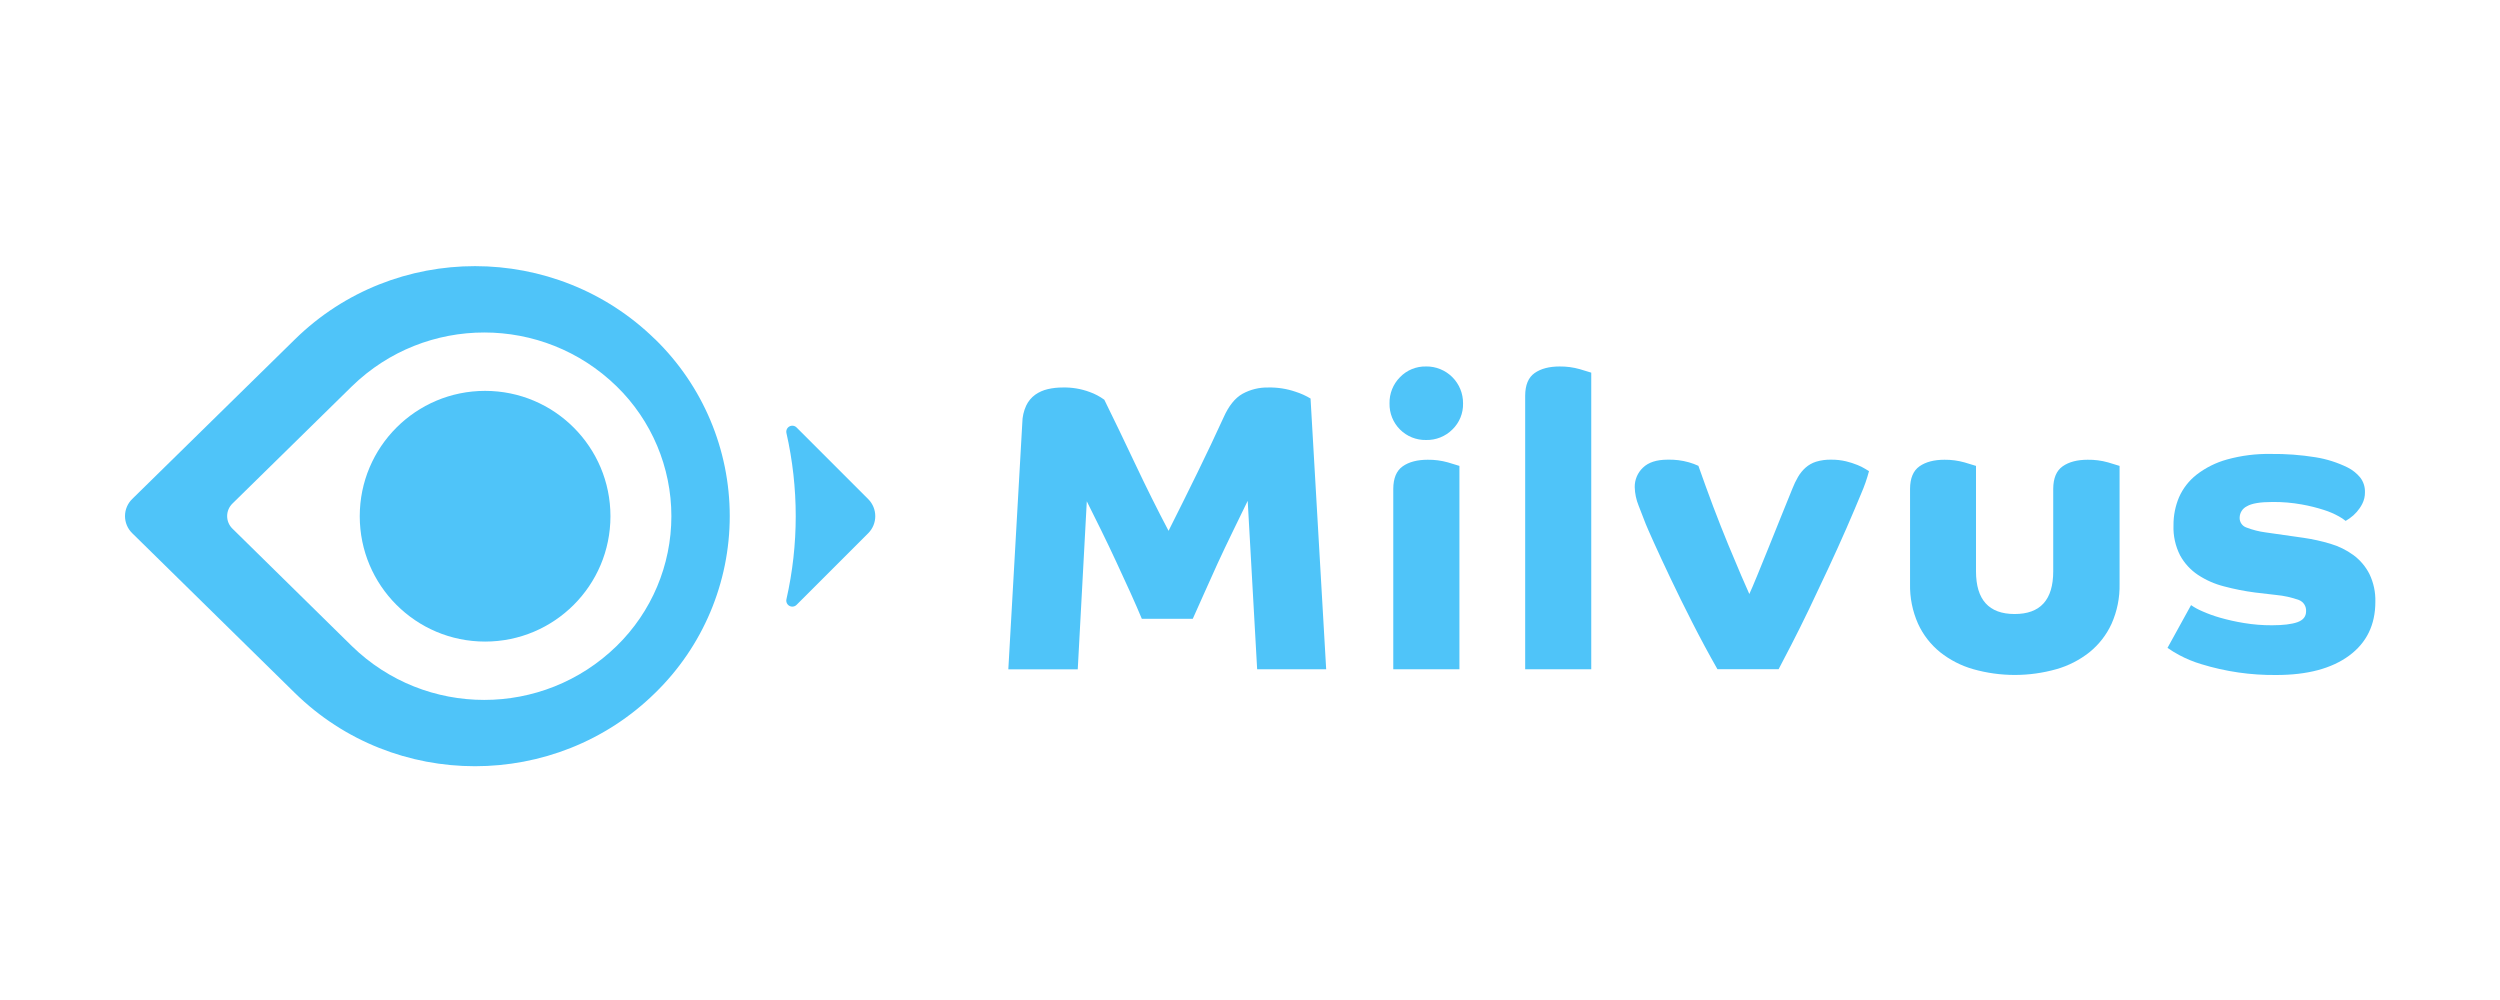
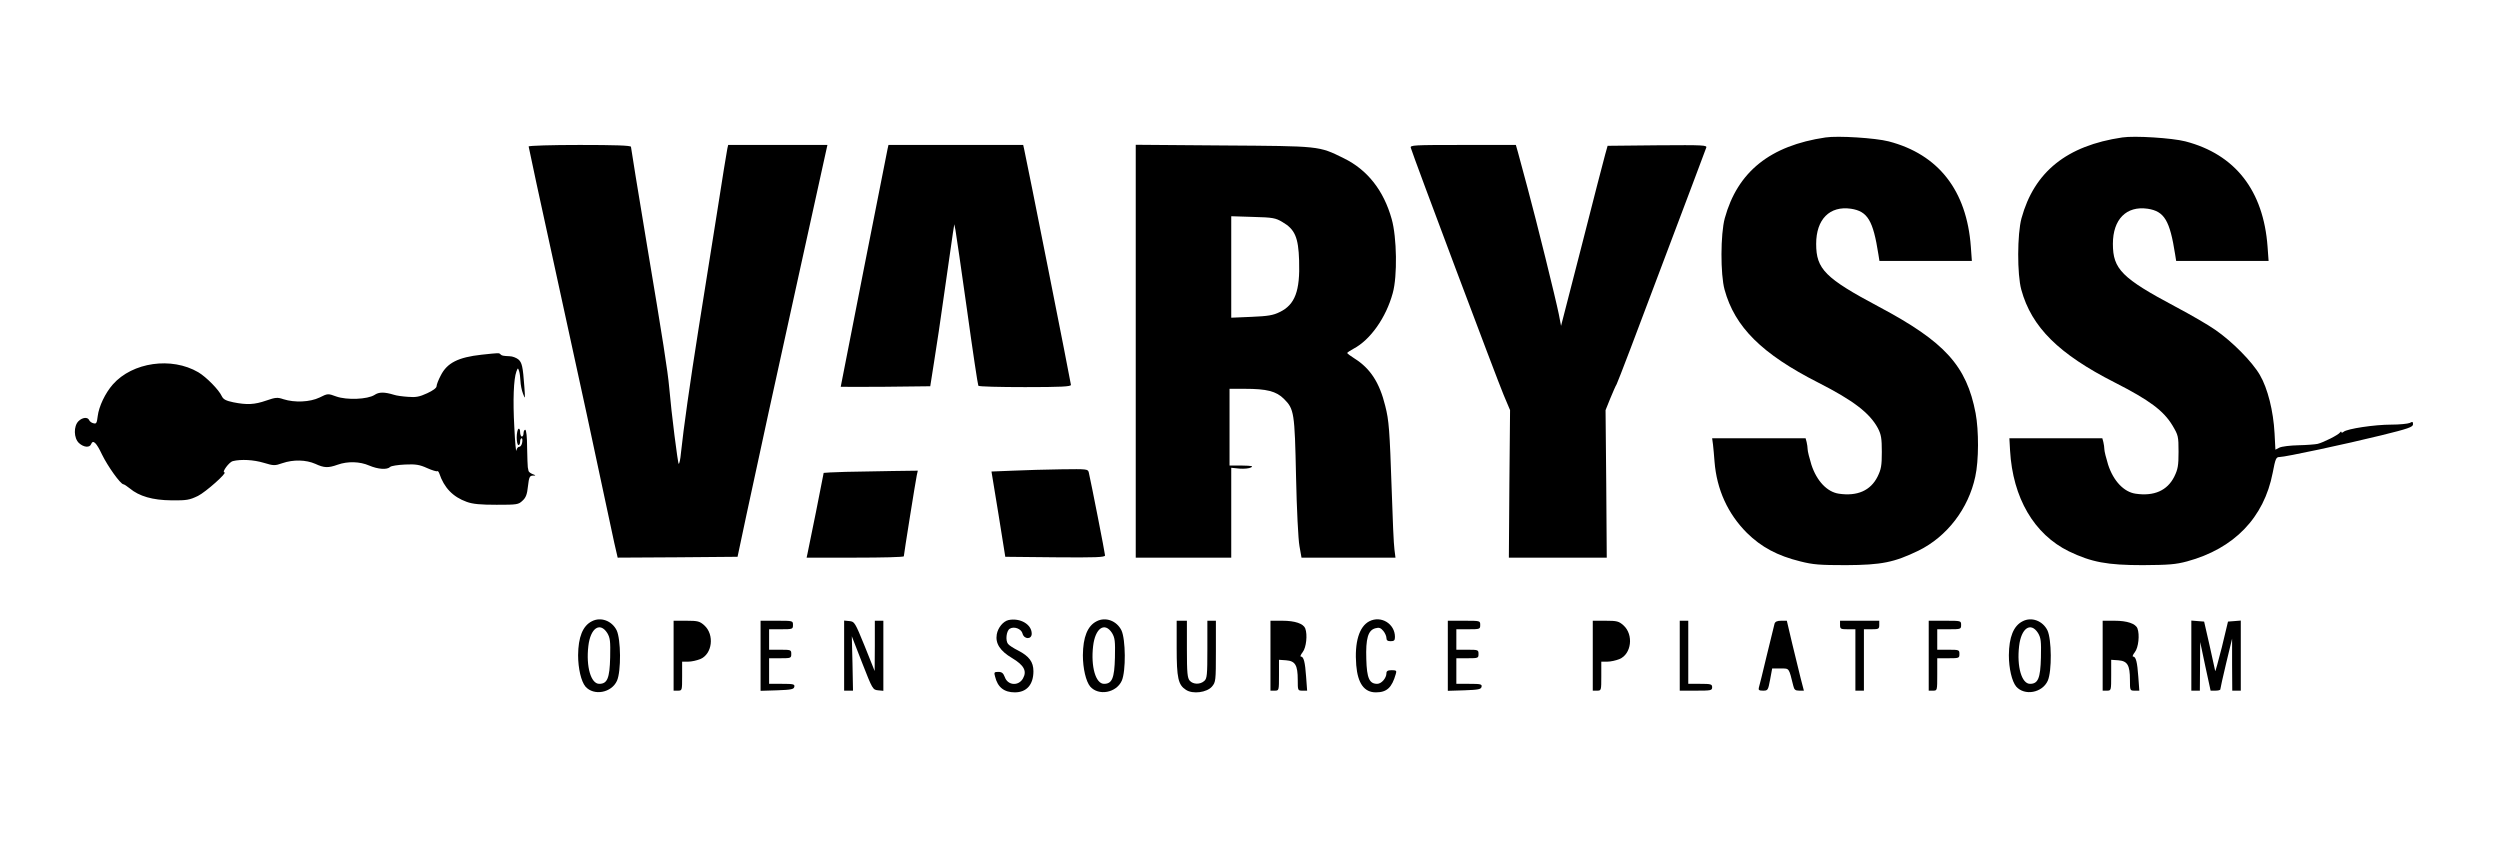
- <svg xmlns="http://www.w3.org/2000/svg" id="Layer_1" data-name="Layer 1" viewBox="0 0 1000 400">
-   <defs>
-     <style>.cls-1{fill:#4fc4f9;}</style>
-   </defs>
-   <path class="cls-1" d="M518.22,156.7A31.52,31.52,0,0,0,507.3,155,20.51,20.51,0,0,0,497,157.52q-4.53,2.55-7.64,9.61Q484.62,177.5,479,189t-11.58,23.33q-6.75-12.81-13.23-26.54T441.73,159.9a23.08,23.08,0,0,0-5.91-3.12A28.93,28.93,0,0,0,425,155a25.61,25.61,0,0,0-5.91.66,14.34,14.34,0,0,0-5,2.22,11.41,11.41,0,0,0-3.61,4.35,17,17,0,0,0-1.56,6.91l-5.59,98.59h27.77l3.62-67.21q2.63,5.26,5.75,11.59t6.08,12.73q3,6.41,5.67,12.33t4.51,10.35h20.38q2-4.44,4.52-10.11T487,225.47q2.88-6.24,6-12.65l6.08-12.49,3.78,67.37h27.61l-6.25-108.29A28.24,28.24,0,0,0,518.22,156.7Z" />
-   <path class="cls-1" d="M571.09,183.9q-6.26,0-10,2.62t-3.78,9V267.7h26.46V186.36c-.66-.22-2.19-.68-4.6-1.4A28.47,28.47,0,0,0,571.09,183.9Z" />
-   <path class="cls-1" d="M570.43,146.59A14,14,0,0,0,560,150.87a14.44,14.44,0,0,0-4.19,10.51A14.32,14.32,0,0,0,570.43,176a14.44,14.44,0,0,0,10.51-4.19,14,14,0,0,0,4.28-10.44,14.62,14.62,0,0,0-14.79-14.79Z" />
-   <path class="cls-1" d="M623.85,146.59q-6.26,0-10,2.63t-3.78,9V267.7H636.5V149.06c-.66-.22-2.19-.68-4.6-1.4A28.41,28.41,0,0,0,623.85,146.59Z" />
-   <path class="cls-1" d="M743,186a32.43,32.43,0,0,0-4.6-1.48,24.9,24.9,0,0,0-5.92-.65,19.39,19.39,0,0,0-6.08.82,11.7,11.7,0,0,0-4.19,2.38,15,15,0,0,0-3,3.7,33.22,33.22,0,0,0-2.22,4.6q-1.82,4.44-4.36,10.76t-5.09,12.65q-2.55,6.33-4.68,11.51t-3.13,7.31c-.65-1.42-1.75-3.92-3.28-7.48s-3.26-7.67-5.18-12.32-3.92-9.72-6-15.2-4-10.9-5.91-16.27a26.73,26.73,0,0,0-3.78-1.4,28.38,28.38,0,0,0-8.55-1.06q-6.57,0-9.86,3.2a10.49,10.49,0,0,0-3.28,7.8,21.09,21.09,0,0,0,1.56,7.4q1.56,4.11,2.87,7.39.66,1.65,3.29,7.48t6.57,14.13q3.94,8.31,8.79,17.83t10,18.57h24.48q1.82-3.45,5.09-9.78t7.07-14.21q3.78-7.89,7.72-16.35t7.32-16.19q3.36-7.72,5.83-13.72a62.35,62.35,0,0,0,3.12-8.95c-.22-.11-.71-.41-1.48-.91A20.87,20.87,0,0,0,743,186Z" />
-   <path class="cls-1" d="M835.07,183.9q-6.26,0-10,2.62t-3.78,9v33q0,17.1-15.44,17.09t-15.45-17.09V186.36c-.66-.22-2.19-.68-4.6-1.4a28.43,28.43,0,0,0-8-1.06q-6.26,0-10,2.62t-3.78,9v38a37.23,37.23,0,0,0,3.21,16,31.49,31.49,0,0,0,8.79,11.34,38,38,0,0,0,13.31,6.82,61,61,0,0,0,33.19,0,38,38,0,0,0,13.31-6.82,31.49,31.49,0,0,0,8.79-11.34,37.23,37.23,0,0,0,3.21-16V186.36c-.66-.22-2.19-.68-4.6-1.4A28.47,28.47,0,0,0,835.07,183.9Z" />
-   <path class="cls-1" d="M947.76,229.58a21.51,21.51,0,0,0-6.41-7.56,30.15,30.15,0,0,0-9.2-4.52,75.35,75.35,0,0,0-10.77-2.38l-15-2.14a33.78,33.78,0,0,1-7.89-2,4,4,0,0,1-2.63-3.95,5.13,5.13,0,0,1,2.88-4.51q2.88-1.73,10.27-1.73a62.94,62.94,0,0,1,11.75,1,68.58,68.58,0,0,1,8.87,2.21,32.06,32.06,0,0,1,5.92,2.55,17.91,17.91,0,0,1,2.71,1.81q.33-.16,1.56-1a16,16,0,0,0,5.09-5.83,9.9,9.9,0,0,0,1.07-4.68,9.12,9.12,0,0,0-1.89-5.84,15.51,15.51,0,0,0-5-4,45.28,45.28,0,0,0-12.9-4.11,104.09,104.09,0,0,0-17.83-1.32,61.53,61.53,0,0,0-17.58,2.22,35.26,35.26,0,0,0-12.16,6.08,23.5,23.5,0,0,0-7,9,28.28,28.28,0,0,0-2.22,11.26,24.49,24.49,0,0,0,2.63,12,22.13,22.13,0,0,0,7.15,7.81,34,34,0,0,0,10.43,4.6A96.61,96.61,0,0,0,902,237l8.55,1a37,37,0,0,1,9,2,4.51,4.51,0,0,1,2.88,4.52q0,3.12-3.45,4.35t-10.19,1.24a66.49,66.49,0,0,1-11.25-.91,83.1,83.1,0,0,1-9.54-2.13,54.16,54.16,0,0,1-7.23-2.63,25.19,25.19,0,0,1-4.35-2.39L867,259.15a47.15,47.15,0,0,0,4.69,2.88,47.69,47.69,0,0,0,8.79,3.62A98.22,98.22,0,0,0,910.54,270q18.57,0,29.08-7.72t10.52-21.53A24.16,24.16,0,0,0,947.76,229.58Z" />
-   <path class="cls-1" d="M262.05,135.73c-39.78-39-104.28-39.06-144.07,0L52.88,199.6a9.55,9.55,0,0,0,0,13.67l65.06,63.91c39.78,39.07,104.3,39.09,144.11,0h0a98.75,98.75,0,0,0,0-141.48ZM246.62,258.44h0a75.84,75.84,0,0,1-105.86,0l-47.8-47a7,7,0,0,1,0-10l47.82-46.93a75.86,75.86,0,0,1,105.85,0h0A72.54,72.54,0,0,1,246.62,258.44Z" />
-   <path class="cls-1" d="M318.64,171a2.41,2.41,0,0,0-4.07,2.21,150.35,150.35,0,0,1,0,66.51,2.41,2.41,0,0,0,4.07,2.21l28.64-28.63a9.66,9.66,0,0,0,0-13.66Z" />
-   <circle class="cls-1" cx="194.04" cy="206.49" r="50.14" />
+ <svg xmlns="http://www.w3.org/2000/svg" version="1.0" width="1466pt" height="500pt" viewBox="0 0 1466 500" preserveAspectRatio="xMidYMid meet">
+   <g transform="translate(0,500) scale(0.1,-0.1)" fill="#000000" stroke="none">
+     <path d="M10705 4194 c-325 -48 -516 -201 -591 -474 -25 -92 -26 -329 -1 -419 60 -219 219 -377 550 -545 206 -105 301 -178 349 -267 19 -37 23 -59 23 -139 0 -81 -4 -102 -25 -145 -41 -82 -119 -116 -227 -100 -69 10 -130 75 -161 170 -12 39 -22 79 -22 90 0 11 -3 30 -6 43 l-6 22 -274 0 -274 0 5 -37 c2 -21 7 -66 9 -100 13 -164 78 -306 190 -418 84 -83 179 -134 313 -167 75 -19 114 -22 268 -22 209 1 282 16 425 85 167 82 293 246 333 434 21 94 21 271 2 372 -53 278 -180 418 -565 623 -318 169 -370 222 -370 370 0 144 79 224 204 206 98 -15 130 -69 161 -268 l6 -38 271 0 271 0 -6 83 c-24 330 -190 542 -482 618 -78 20 -298 34 -370 23z" />
+     <path d="M12445 4194 c-325 -48 -516 -201 -591 -474 -25 -92 -26 -329 -1 -419 60 -219 219 -377 548 -544 204 -104 286 -165 339 -253 33 -56 35 -62 35 -154 0 -81 -4 -102 -25 -145 -41 -82 -119 -116 -227 -100 -69 10 -130 75 -161 170 -12 39 -22 79 -22 90 0 11 -3 30 -6 43 l-6 22 -273 0 -272 0 4 -72 c16 -278 141 -491 345 -591 133 -64 225 -81 433 -81 152 1 193 4 260 22 276 75 451 256 502 519 16 84 20 93 40 93 34 0 389 76 596 127 159 39 187 49 187 65 0 15 -3 17 -19 8 -11 -5 -60 -10 -109 -10 -97 0 -258 -24 -279 -42 -7 -6 -13 -7 -13 -2 0 5 -4 4 -8 -2 -9 -14 -98 -59 -132 -67 -14 -3 -64 -7 -112 -8 -48 -1 -98 -7 -112 -14 l-23 -12 -5 96 c-7 131 -40 263 -86 342 -46 79 -163 197 -262 265 -41 29 -145 89 -230 134 -318 169 -370 222 -370 370 0 144 79 224 204 206 98 -15 130 -69 161 -268 l6 -38 271 0 271 0 -6 83 c-24 330 -190 542 -482 618 -78 20 -298 34 -370 23z" />
+     <path d="M3100 4141 c0 -5 70 -330 156 -722 158 -723 238 -1092 295 -1364 17 -82 40 -189 51 -238 l20 -87 351 2 352 3 52 245 c87 406 154 712 312 1430 83 377 154 697 157 713 l6 27 -291 0 -291 0 -5 -22 c-3 -13 -30 -180 -60 -373 -31 -192 -80 -501 -109 -685 -50 -315 -88 -585 -103 -727 -3 -35 -9 -63 -13 -63 -5 0 -43 298 -56 450 -8 91 -37 278 -130 832 -52 312 -94 572 -94 577 0 8 -96 11 -300 11 -165 0 -300 -4 -300 -9z" />
+     <path d="M5205 4128 c-5 -23 -275 -1391 -275 -1396 0 -1 118 -1 262 0 l263 3 22 140 c13 77 41 268 63 425 22 157 44 308 48 335 l8 50 7 -35 c4 -19 34 -231 68 -470 33 -239 63 -438 66 -442 2 -5 125 -8 274 -8 211 0 269 3 269 13 0 11 -262 1330 -275 1385 l-5 22 -395 0 -395 0 -5 -22z" />
+     <path d="M6660 2941 l0 -1211 280 0 280 0 0 264 0 263 49 -5 c27 -2 57 1 67 7 15 8 4 10 -53 11 l-73 0 0 225 0 225 90 0 c128 0 184 -14 229 -59 60 -60 63 -79 71 -456 4 -192 13 -369 20 -407 l12 -68 275 0 276 0 -6 48 c-4 26 -11 182 -16 347 -12 354 -16 409 -38 495 -33 135 -87 219 -179 277 -24 15 -44 30 -44 33 0 3 17 14 37 25 99 52 191 183 230 326 28 99 24 328 -6 434 -47 168 -142 289 -281 357 -148 73 -137 71 -707 75 l-513 4 0 -1210z m860 757 c73 -42 94 -90 98 -226 6 -178 -24 -259 -114 -302 -38 -19 -69 -24 -165 -28 l-119 -5 0 298 0 297 128 -4 c116 -3 132 -6 172 -30z" />
+     <path d="M8273 4133 c11 -41 509 -1366 544 -1448 l38 -90 -4 -432 -3 -433 287 0 287 0 -3 433 -4 432 27 67 c16 38 32 76 38 85 6 10 125 322 264 693 140 371 258 683 261 693 7 16 -9 17 -286 15 l-292 -3 -14 -50 c-8 -27 -69 -265 -136 -528 l-123 -478 -13 68 c-19 94 -130 543 -184 743 -25 91 -50 184 -56 208 l-12 42 -311 0 c-291 0 -310 -1 -305 -17z" />
+     <path d="M2824 2920 c-137 -15 -202 -48 -239 -121 -14 -26 -25 -55 -25 -64 0 -10 -22 -26 -55 -41 -45 -21 -67 -25 -113 -21 -31 2 -68 7 -82 12 -56 17 -88 17 -114 -1 -41 -26 -162 -31 -224 -9 -49 18 -50 18 -98 -6 -56 -27 -146 -31 -212 -10 -35 12 -46 11 -101 -8 -69 -24 -113 -26 -193 -10 -43 9 -58 17 -67 35 -17 38 -91 113 -138 141 -157 92 -386 59 -501 -71 -45 -51 -82 -129 -89 -186 -5 -41 -8 -47 -25 -42 -11 2 -22 11 -25 18 -8 20 -40 17 -63 -6 -29 -29 -28 -99 3 -128 27 -25 62 -29 71 -7 11 29 31 10 64 -60 33 -68 108 -174 126 -175 4 0 21 -11 37 -24 55 -46 134 -69 244 -70 90 -1 106 2 156 26 46 23 175 138 155 138 -17 0 28 61 49 66 49 12 122 8 182 -10 57 -17 64 -18 109 -2 64 22 139 20 193 -4 52 -24 75 -25 131 -5 59 21 130 19 185 -5 52 -22 105 -26 123 -8 6 6 45 12 87 14 63 3 86 -1 130 -21 29 -13 56 -21 59 -18 3 3 8 -3 12 -13 28 -84 80 -138 161 -167 36 -13 80 -17 175 -17 120 0 128 1 152 24 20 18 27 37 32 85 6 53 10 61 28 62 20 0 20 1 -1 9 -13 5 -24 14 -24 20 -1 5 -3 15 -4 20 -1 6 -3 57 -4 115 0 63 -5 105 -11 105 -5 0 -10 -9 -10 -20 0 -11 -4 -20 -10 -20 -5 0 -10 12 -10 26 0 14 -4 23 -10 19 -5 -3 -10 -26 -10 -51 0 -24 5 -44 10 -44 6 0 10 9 10 20 0 11 4 20 9 20 4 0 6 -11 3 -25 -2 -14 -10 -25 -17 -25 -8 0 -15 -10 -17 -22 -2 -13 -8 49 -12 136 -9 161 -4 283 12 327 9 23 9 23 16 3 4 -12 7 -38 8 -59 1 -21 7 -54 15 -74 13 -34 13 -32 8 39 -9 123 -14 144 -36 163 -12 9 -34 18 -50 18 -41 2 -46 3 -55 12 -8 8 -7 8 -110 -3z" />
+     <path d="M5940 2240 l-126 -5 41 -250 40 -250 293 -3 c237 -2 292 0 292 11 0 12 -82 429 -95 485 -5 22 -7 22 -163 20 -86 -1 -213 -5 -282 -8z" />
+     <path d="M4958 2233 c-71 -2 -128 -5 -128 -6 0 -5 -89 -450 -95 -474 l-5 -23 285 0 c157 0 285 3 285 8 0 10 69 442 76 475 l6 27 -149 -2 c-81 -1 -205 -4 -275 -5z" />
+     <path d="M3471 1357 c-54 -27 -80 -93 -81 -199 0 -78 18 -154 43 -184 49 -56 153 -37 185 34 25 56 23 244 -2 296 -28 56 -93 80 -145 53z m90 -69 c17 -29 19 -47 17 -144 -3 -122 -17 -154 -64 -154 -49 0 -78 101 -64 221 12 106 68 144 111 77z" />
+     <path d="M5914 1364 c-31 -7 -62 -44 -69 -84 -9 -53 19 -97 90 -139 70 -42 88 -76 64 -119 -26 -47 -90 -42 -107 8 -9 23 -17 30 -38 30 -24 0 -26 -3 -19 -27 15 -63 53 -93 116 -93 69 0 109 45 109 124 0 54 -25 88 -89 121 -26 13 -53 30 -60 39 -16 20 -10 76 10 89 25 16 68 0 75 -28 9 -35 54 -36 54 -1 0 55 -68 94 -136 80z" />
+     <path d="M6431 1357 c-54 -27 -80 -93 -81 -199 0 -78 18 -154 43 -184 49 -56 153 -37 185 34 25 56 23 244 -2 296 -28 56 -93 80 -145 53z m90 -69 c17 -29 19 -47 17 -144 -3 -122 -17 -154 -64 -154 -49 0 -78 101 -64 221 12 106 68 144 111 77z" />
+     <path d="M8030 1357 c-60 -31 -88 -123 -77 -258 9 -107 47 -159 115 -159 64 0 94 27 117 108 6 19 3 22 -24 22 -23 0 -31 -5 -31 -18 0 -28 -29 -62 -54 -62 -46 0 -61 33 -64 144 -4 122 10 171 54 182 21 6 31 2 46 -16 10 -12 18 -31 18 -41 0 -14 7 -19 25 -19 20 0 25 5 25 25 0 77 -81 127 -150 92z" />
+     <path d="M11861 1357 c-54 -27 -80 -93 -81 -199 0 -78 18 -154 43 -184 49 -56 153 -37 185 34 25 56 23 244 -2 296 -28 56 -93 80 -145 53z m90 -69 c17 -29 19 -47 17 -144 -3 -122 -17 -154 -64 -154 -49 0 -78 101 -64 221 12 106 68 144 111 77z" />
+     <path d="M3950 1155 l0 -205 25 0 c25 0 25 1 25 85 l0 85 35 0 c20 0 51 7 71 15 71 29 85 143 24 198 -27 24 -38 27 -105 27 l-75 0 0 -205z" />
+     <path d="M4460 1155 l0 -206 97 3 c84 3 98 6 101 21 3 15 -6 17 -72 17 l-76 0 0 75 0 75 65 0 c63 0 65 1 65 25 0 24 -2 25 -65 25 l-65 0 0 60 0 60 70 0 c68 0 70 1 70 25 0 25 0 25 -95 25 l-95 0 0 -205z" />
+     <path d="M4950 1156 l0 -206 26 0 26 0 -3 160 -4 159 61 -157 c60 -153 62 -157 93 -160 l31 -3 0 205 0 206 -25 0 -25 0 0 -147 -1 -148 -58 145 c-57 140 -60 145 -90 148 l-31 3 0 -205z" />
+     <path d="M6900 1200 c0 -176 9 -216 54 -245 40 -27 123 -16 153 19 22 26 23 34 23 207 l0 179 -25 0 -25 0 0 -168 c0 -151 -2 -171 -18 -185 -24 -22 -65 -21 -85 1 -14 16 -17 44 -17 185 l0 167 -30 0 -30 0 0 -160z" />
+     <path d="M7450 1155 l0 -205 25 0 c25 0 25 1 25 91 l0 90 42 -3 c53 -4 68 -28 68 -115 0 -62 0 -63 28 -63 l27 0 -6 82 c-6 86 -14 118 -31 118 -5 0 0 12 11 26 21 27 29 102 15 139 -11 28 -60 45 -134 45 l-70 0 0 -205z" />
+     <path d="M8490 1155 l0 -206 97 3 c84 3 98 6 101 21 3 15 -6 17 -72 17 l-76 0 0 75 0 75 65 0 c63 0 65 1 65 25 0 24 -2 25 -65 25 l-65 0 0 60 0 60 70 0 c68 0 70 1 70 25 0 25 0 25 -95 25 l-95 0 0 -205z" />
+     <path d="M9340 1155 l0 -205 25 0 c25 0 25 1 25 85 l0 85 35 0 c20 0 51 7 71 15 71 29 85 143 24 198 -27 24 -38 27 -105 27 l-75 0 0 -205z" />
+     <path d="M9850 1155 l0 -205 95 0 c88 0 95 1 95 20 0 18 -7 20 -70 20 l-70 0 0 185 0 185 -25 0 -25 0 0 -205z" />
+     <path d="M10406 1343 c-3 -10 -23 -94 -46 -188 -22 -93 -43 -178 -46 -187 -4 -14 1 -18 24 -18 29 0 30 2 42 65 l12 65 49 0 c53 0 48 6 75 -102 5 -22 12 -28 34 -28 l28 0 -19 73 c-10 39 -32 132 -50 205 l-31 132 -33 0 c-23 0 -35 -5 -39 -17z" />
+     <path d="M10790 1335 c0 -23 4 -25 45 -25 l45 0 0 -180 0 -180 25 0 25 0 0 180 0 180 45 0 c41 0 45 2 45 25 l0 25 -115 0 -115 0 0 -25z" />
+     <path d="M11310 1155 l0 -205 25 0 c25 0 25 0 25 95 l0 95 65 0 c63 0 65 1 65 25 0 24 -2 25 -65 25 l-65 0 0 60 0 60 70 0 c68 0 70 1 70 25 0 25 0 25 -95 25 l-95 0 0 -205z" />
+     <path d="M12330 1155 l0 -205 25 0 c25 0 25 1 25 91 l0 90 42 -3 c53 -4 68 -28 68 -115 0 -62 0 -63 28 -63 l27 0 -6 82 c-6 86 -14 118 -31 118 -5 0 0 12 11 26 21 27 29 102 15 139 -11 28 -60 45 -134 45 l-70 0 0 -205z" />
+     <path d="M12850 1156 l0 -206 25 0 25 0 1 143 1 142 30 -142 31 -143 28 0 c16 0 29 3 29 8 0 4 15 73 34 152 l35 145 0 -152 1 -153 25 0 25 0 0 206 0 205 -37 -3 -38 -3 -36 -150 c-21 -82 -38 -145 -39 -140 -1 6 -16 73 -33 150 l-32 140 -38 3 -37 3 0 -205z" />
+   </g>
</svg>
